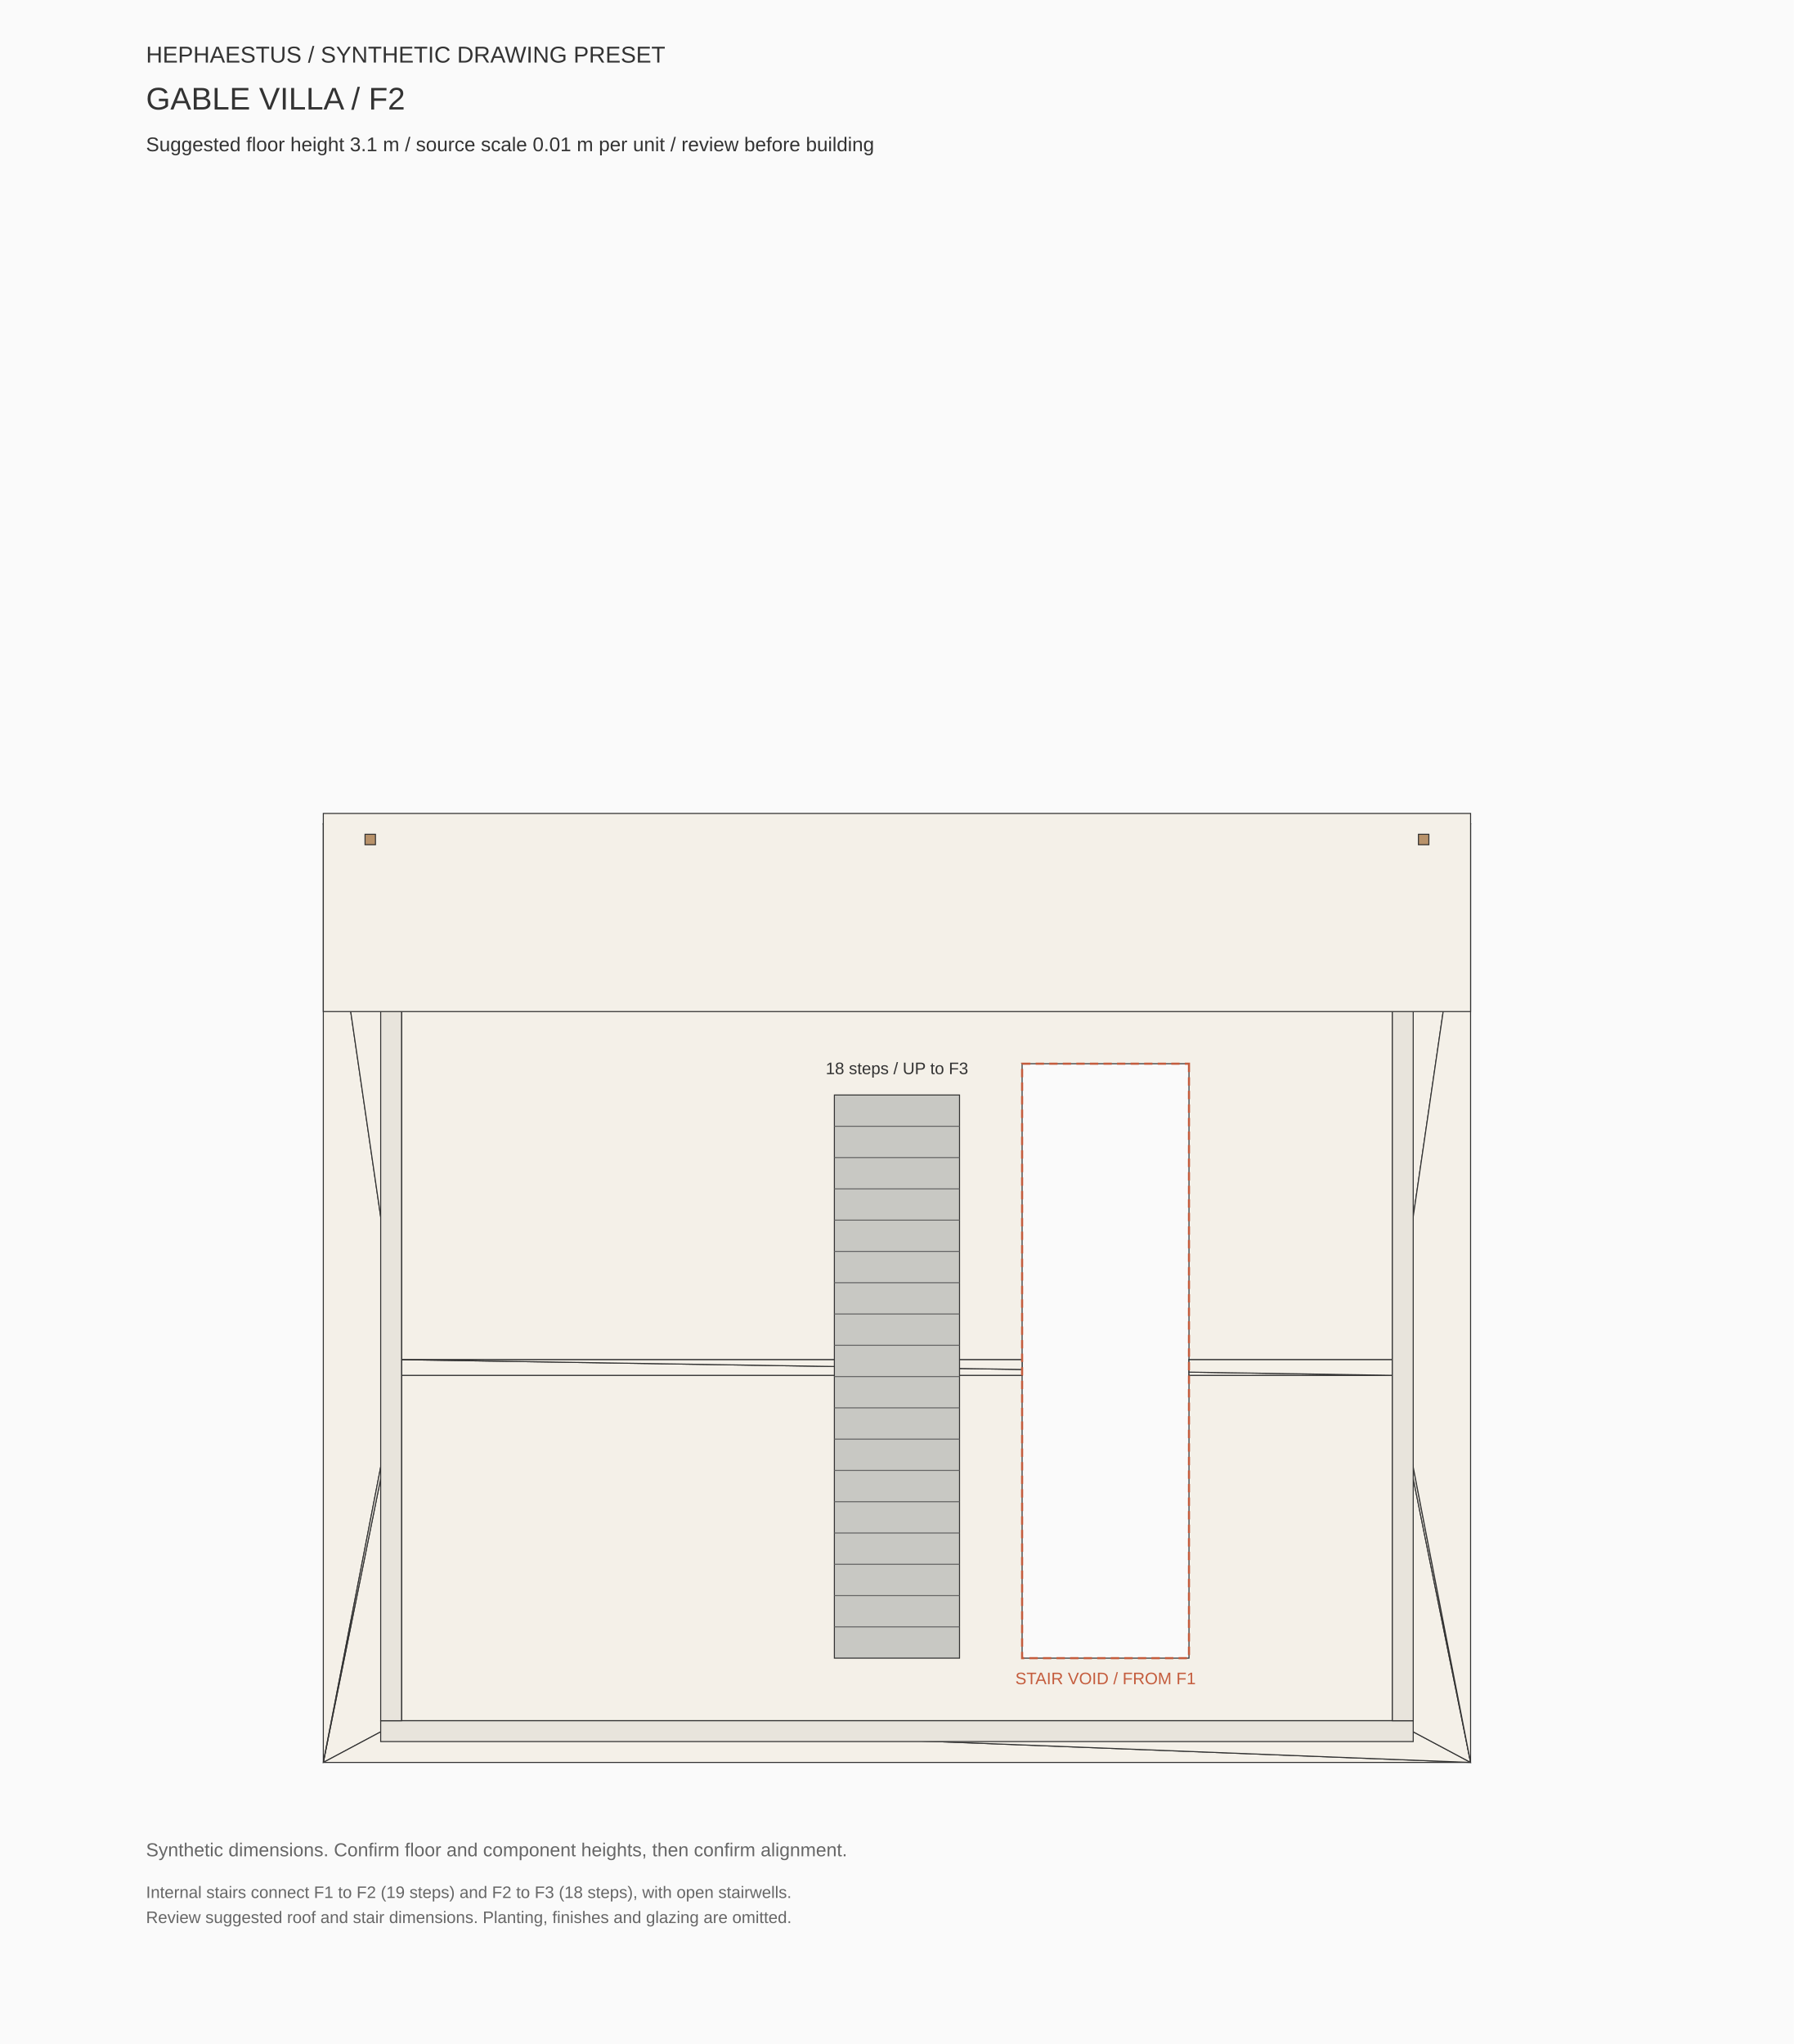
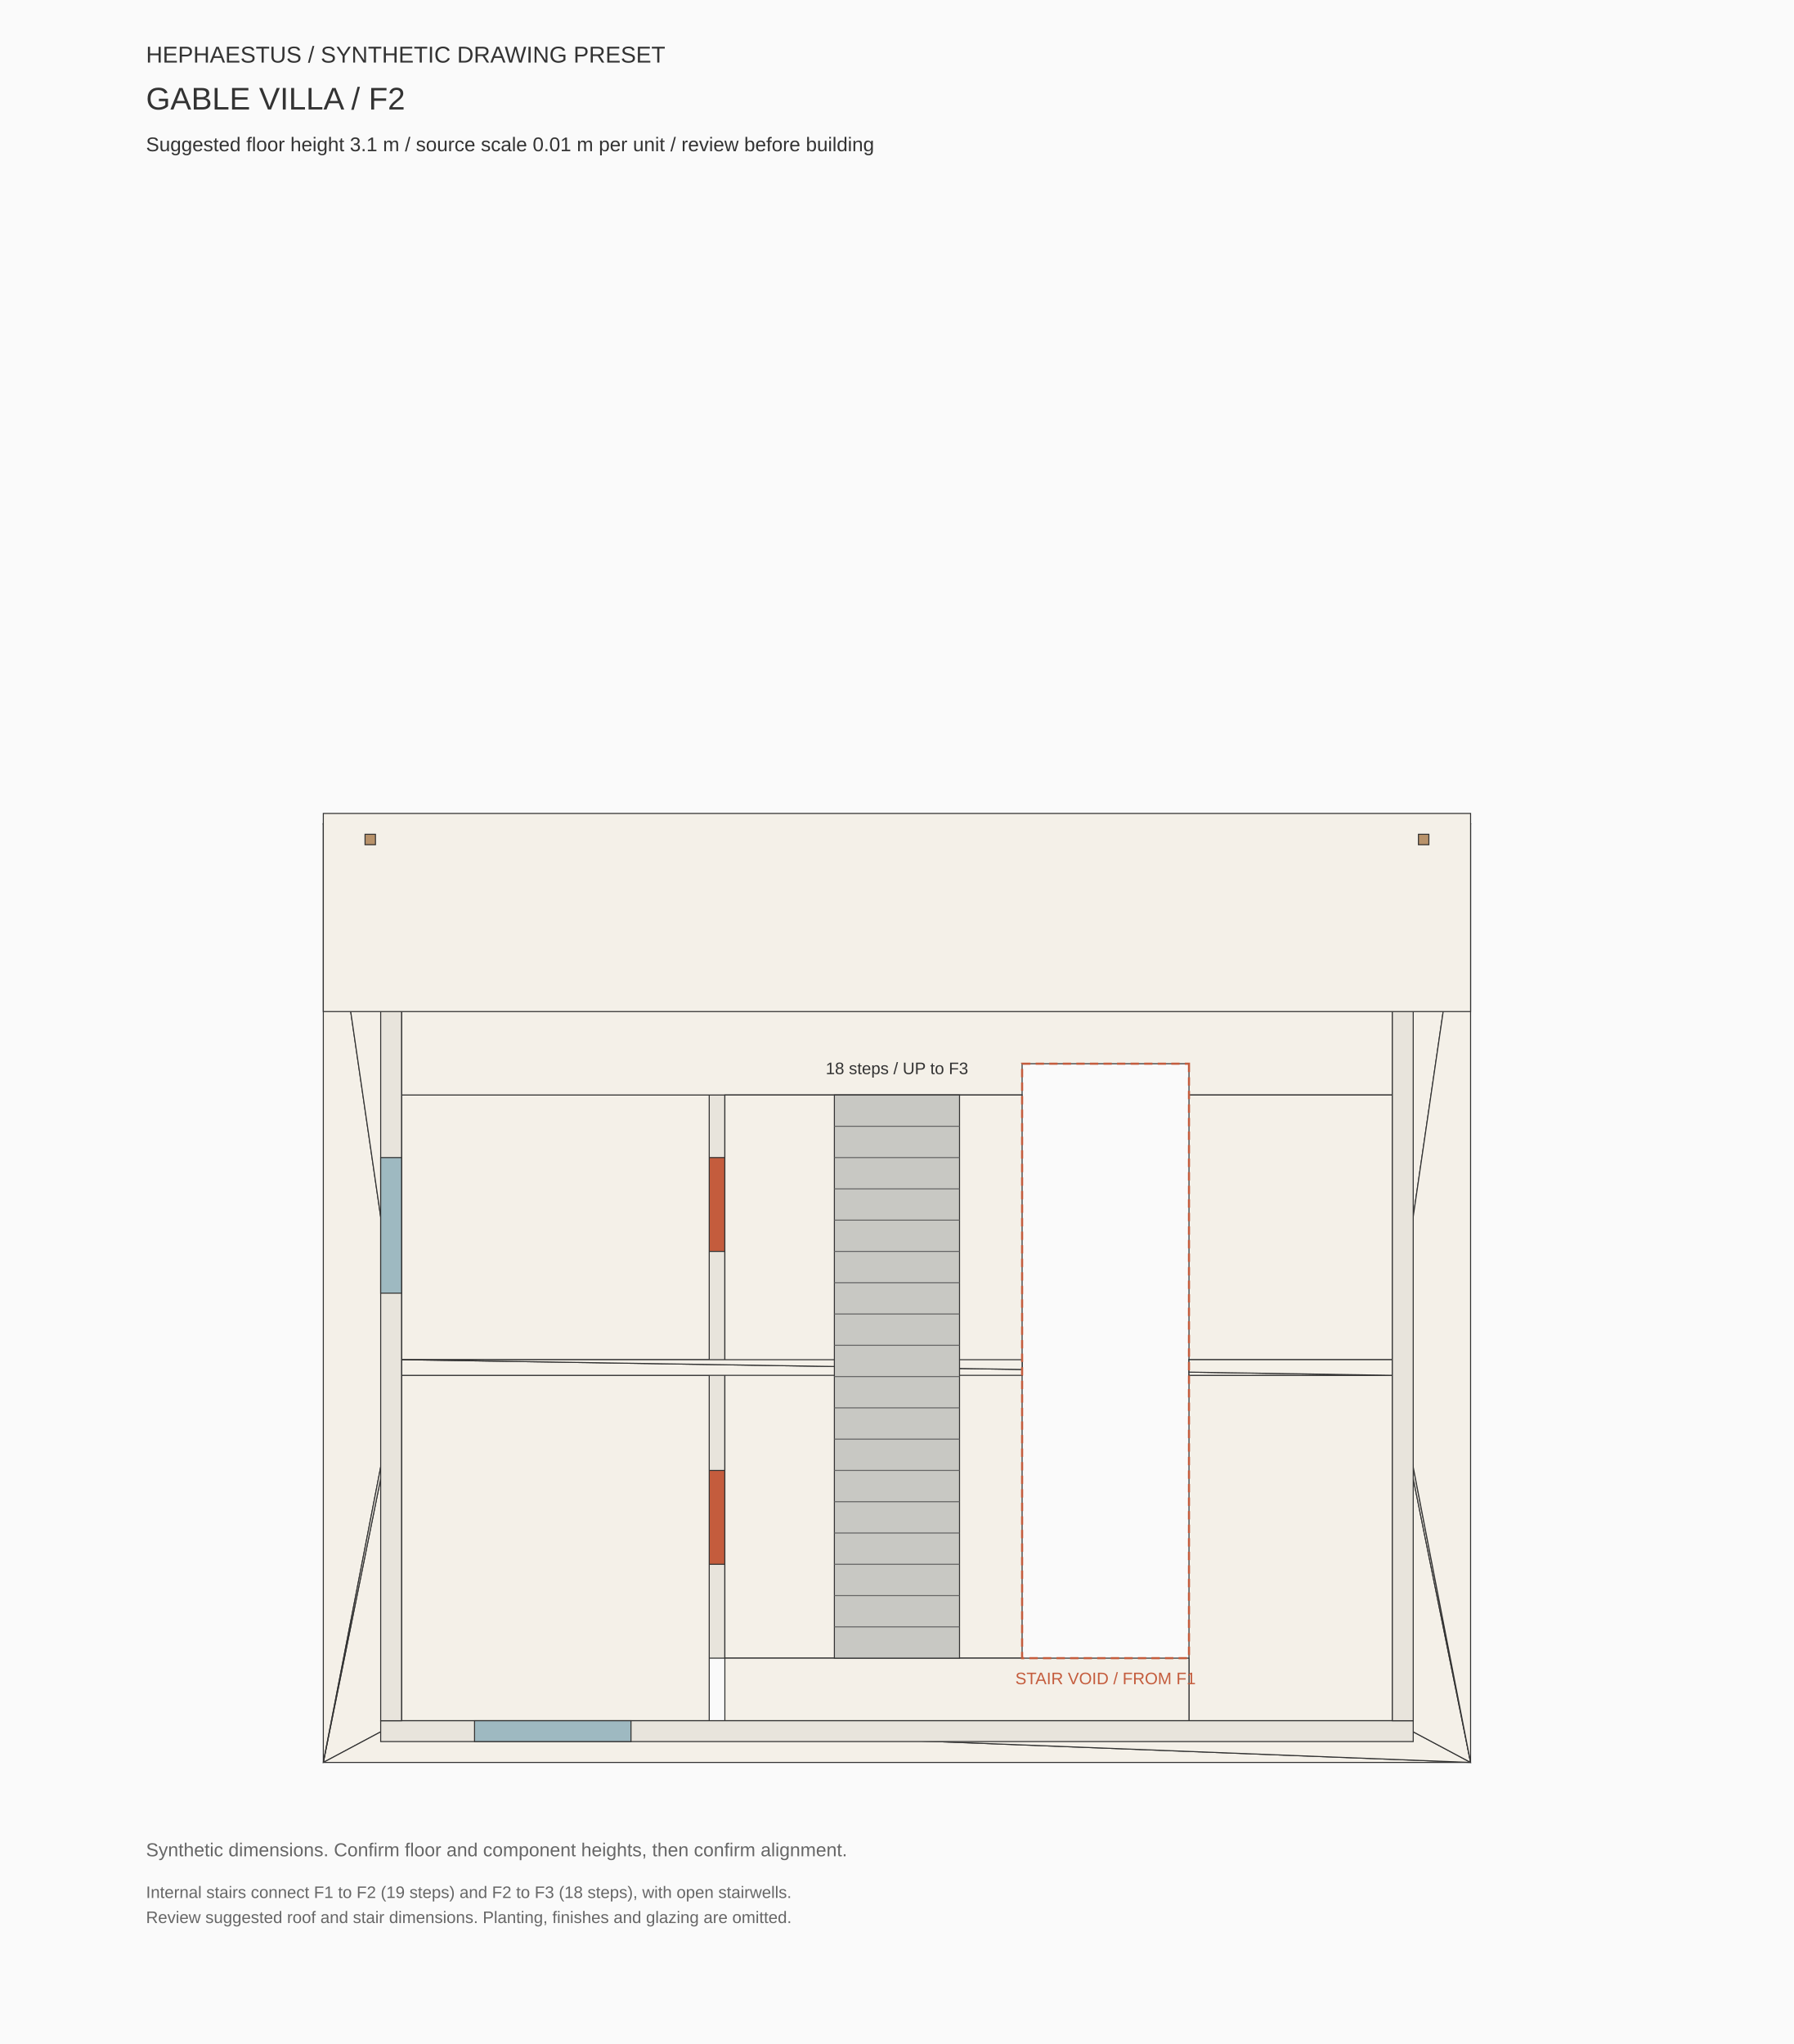
<svg xmlns="http://www.w3.org/2000/svg" width="1720" height="1960" viewBox="0 0 1720 1960">
  <rect width="1720" height="1960" fill="#fafafa" />
  <text x="140" y="60" fill="#333" font-family="Arial, sans-serif" font-size="22">HEPHAESTUS / SYNTHETIC DRAWING PRESET</text>
  <text x="140" y="105" fill="#333" font-family="Arial, sans-serif" font-size="30">GABLE VILLA / F2</text>
  <text x="140" y="145" fill="#333" font-family="Arial, sans-serif" font-size="19">Suggested floor height 3.1 m / source scale 0.01 m per unit / review before building</text>
  <g id="Floor-2" class="Floorplan">
    <g id="F2-front-facade-1" class="Wall Front_facade">
      <polygon points="365.000,926.000 1355.000,926.000 1355.000,946.000 365.000,946.000" fill="#e8e4dc" stroke="#333" stroke-width="1" />
    </g>
    <g id="F2-interior-partition-2" class="Wall Interior_partition">
-       <polygon points="385.000,1303.800 385.000,1318.800 780.000,1318.800 780.000,1303.800" fill="#e8e4dc" stroke="#333" stroke-width="1" />
+       <polygon points="385,1303.8 385,1318.8 680,1318.8 680,1303.8" fill="#e8e4dc" stroke="#333" stroke-width="1" />
      <polygon points="940.000,1303.800 940.000,1318.800 980.000,1318.800 980.000,1303.800" fill="#e8e4dc" stroke="#333" stroke-width="1" />
      <polygon points="1335.000,1318.800 1335.000,1303.800 1140.000,1303.800 1140.000,1318.800" fill="#e8e4dc" stroke="#333" stroke-width="1" />
    </g>
+     <g id="F2-bedroom-hall-wall" class="Wall Interior_partition">
+       <polygon points="680,1050 695,1050 695,1590 680,1590" fill="#e8e4dc" stroke="#333" stroke-width="1" />
+     </g>
    <g id="F2-interior-door-3" class="Door Interior_door">
-       <polygon points="690.000,1303.800 690.000,1318.800 600.000,1318.800 600.000,1303.800" fill="#c45c3d" stroke="#333" stroke-width="1" />
+       <polygon points="550,1303.8 640,1303.8 640,1318.8 550,1318.8" fill="#c45c3d" stroke="#333" stroke-width="1" />
    </g>
-     <g id="F2-rear-room-4" class="Space Rear_room">
-       <polygon points="385.000,1318.800 385.000,1650.000 1335.000,1650.000 1335.000,1318.800 1140.000,1318.800 1140.000,1590.000 980.000,1590.000 980.000,1318.800" fill="#f4f0e8" stroke="#333" stroke-width="1" />
+     <g id="F2-front-bedroom-door" class="Door Interior_door">
+       <polygon points="680,1110 695,1110 695,1200 680,1200" fill="#c45c3d" stroke="#333" stroke-width="1" />
    </g>
-     <g id="F2-living-room-5" class="Space Living_room">
-       <polygon points="1335.000,1303.800 1335.000,960.000 385.000,960.000 385.000,1303.800 980.000,1303.800 980.000,1020.000 1140.000,1020.000 1140.000,1303.800" fill="#f4f0e8" stroke="#333" stroke-width="1" />
+     <g id="F2-rear-bedroom-door" class="Door Interior_door">
+       <polygon points="680,1410 695,1410 695,1500 680,1500" fill="#c45c3d" stroke="#333" stroke-width="1" />
+     </g>
+     <g id="F2-right-landing-door" class="Door Interior_door">
+       <polygon points="1190,1303.8 1280,1303.8 1280,1318.8 1190,1318.8" fill="#c45c3d" stroke="#333" stroke-width="1" />
+     </g>
+     <g id="F2-rear-room-4" class="Space Rear_bedroom">
+       <polygon points="385,1318.8 680,1318.8 680,1650 385,1650" fill="#f4f0e8" stroke="#333" stroke-width="1" />
+     </g>
+     <g id="F2-living-room-5" class="Space Front_bedroom">
+       <polygon points="385,1050 680,1050 680,1303.8 385,1303.8" fill="#f4f0e8" stroke="#333" stroke-width="1" />
+     </g>
+     <g id="F2-front-landing" class="Space Stair_hall">
+       <polygon points="385,960 1335,960 1335,1050 1140,1050 1140,1020 980,1020 980,1050 385,1050" fill="#f4f0e8" stroke="#333" stroke-width="1" />
+     </g>
+     <g id="F2-stair-hall" class="Space Stair_hall">
+       <polygon points="695,1050 980,1050 980,1590 695,1590" fill="#f4f0e8" stroke="#333" stroke-width="1" />
+     </g>
+     <g id="F2-right-front-hall" class="Space Hall">
+       <polygon points="1140,1050 1335,1050 1335,1303.8 1140,1303.8" fill="#f4f0e8" stroke="#333" stroke-width="1" />
+     </g>
+     <g id="F2-right-rear-hall" class="Space Hall">
+       <polygon points="1140,1318.8 1335,1318.8 1335,1650 1140,1650" fill="#f4f0e8" stroke="#333" stroke-width="1" />
+     </g>
+     <g id="F2-rear-landing" class="Space Stair_hall">
+       <polygon points="695,1590 1140,1590 1140,1650 695,1650" fill="#f4f0e8" stroke="#333" stroke-width="1" />
    </g>
    <g id="F2-wide-balcony-plate-6" class="Space Wide_balcony_plate">
      <polygon points="1335.000,1318.800 1140.000,1315.721 1140.000,1318.800" fill="#f4f0e8" stroke="#333" stroke-width="1" />
      <polygon points="385.000,1303.800 385.000,1318.800 980.000,1318.800 980.000,1313.195" fill="#f4f0e8" stroke="#333" stroke-width="1" />
    </g>
    <g id="F2-wide-balcony-plate-7" class="Space Wide_balcony_plate">
      <polygon points="310.000,1690.000 385.000,1318.800 385.000,1650.000" fill="#f4f0e8" stroke="#333" stroke-width="1" />
    </g>
    <g id="F2-wide-balcony-plate-8" class="Space Wide_balcony_plate">
      <polygon points="385.000,1303.800 310.000,1690.000 310.000,790.000" fill="#f4f0e8" stroke="#333" stroke-width="1" />
    </g>
    <g id="F2-wide-balcony-plate-9" class="Space Wide_balcony_plate">
      <polygon points="1335.000,1318.800 1335.000,1303.800 1140.000,1303.800 1140.000,1315.721" fill="#f4f0e8" stroke="#333" stroke-width="1" />
      <polygon points="385.000,1303.800 980.000,1313.195 980.000,1303.800" fill="#f4f0e8" stroke="#333" stroke-width="1" />
    </g>
    <g id="F2-wide-balcony-plate-10" class="Space Wide_balcony_plate">
      <polygon points="310.000,1690.000 385.000,1303.800 385.000,1318.800" fill="#f4f0e8" stroke="#333" stroke-width="1" />
    </g>
    <g id="F2-wide-balcony-plate-11" class="Space Wide_balcony_plate">
      <polygon points="1410.000,1690.000 310.000,1690.000 385.000,1650.000" fill="#f4f0e8" stroke="#333" stroke-width="1" />
    </g>
    <g id="F2-wide-balcony-plate-12" class="Space Wide_balcony_plate">
      <polygon points="385.000,960.000 385.000,1303.800 310.000,790.000" fill="#f4f0e8" stroke="#333" stroke-width="1" />
    </g>
    <g id="F2-wide-balcony-plate-13" class="Space Wide_balcony_plate">
      <polygon points="1410.000,1690.000 385.000,1650.000 1335.000,1650.000" fill="#f4f0e8" stroke="#333" stroke-width="1" />
    </g>
    <g id="F2-wide-balcony-plate-14" class="Space Wide_balcony_plate">
      <polygon points="1335.000,960.000 385.000,960.000 310.000,790.000" fill="#f4f0e8" stroke="#333" stroke-width="1" />
    </g>
    <g id="F2-wide-balcony-plate-15" class="Space Wide_balcony_plate">
      <polygon points="1335.000,1318.800 1410.000,1690.000 1335.000,1650.000" fill="#f4f0e8" stroke="#333" stroke-width="1" />
    </g>
    <g id="F2-wide-balcony-plate-16" class="Space Wide_balcony_plate">
      <polygon points="1335.000,960.000 310.000,790.000 1410.000,790.000" fill="#f4f0e8" stroke="#333" stroke-width="1" />
    </g>
    <g id="F2-wide-balcony-plate-17" class="Space Wide_balcony_plate">
      <polygon points="1335.000,1303.800 1410.000,1690.000 1335.000,1318.800" fill="#f4f0e8" stroke="#333" stroke-width="1" />
    </g>
    <g id="F2-wide-balcony-plate-18" class="Space Wide_balcony_plate">
      <polygon points="1335.000,1303.800 1335.000,960.000 1410.000,790.000" fill="#f4f0e8" stroke="#333" stroke-width="1" />
    </g>
    <g id="F2-wide-balcony-plate-19" class="Space Wide_balcony_plate">
      <polygon points="1410.000,1690.000 1335.000,1303.800 1410.000,790.000" fill="#f4f0e8" stroke="#333" stroke-width="1" />
    </g>
    <g id="F2-rear-wall-20" class="Wall Rear_wall">
      <polygon points="365.000,1650.000 1355.000,1650.000 1355.000,1670.000 365.000,1670.000" fill="#e8e4dc" stroke="#333" stroke-width="1" />
    </g>
    <g id="F2-side-wall-21" class="Wall Side_wall">
      <polygon points="385.000,1650.000 365.000,1650.000 365.000,946.000 385.000,946.000 385.000,1303.800 385.000,1318.800" fill="#e8e4dc" stroke="#333" stroke-width="1" />
    </g>
    <g id="F2-side-wall-22" class="Wall Side_wall">
      <polygon points="1355.000,1650.000 1335.000,1650.000 1335.000,1318.800 1335.000,1303.800 1335.000,946.000 1355.000,946.000" fill="#e8e4dc" stroke="#333" stroke-width="1" />
    </g>
    <g id="F2-facade-opening-23" class="Window Facade_opening">
-       <polygon points="410.000,946.000 1310.000,946.000 1310.000,926.000 410.000,926.000" fill="#9eb9c1" stroke="#333" stroke-width="1" />
+       <polygon points="455,926 610,926 610,946 455,946" fill="#9eb9c1" stroke="#333" stroke-width="1" />
+     </g>
+     <g id="F2-balcony-door" class="Door Balcony_entry">
+       <polygon points="745,926 835,926 835,946 745,946" fill="#c45c3d" stroke="#333" stroke-width="1" />
+     </g>
+     <g id="F2-front-right-window" class="Window Facade_opening">
+       <polygon points="1180,926 1300,926 1300,946 1180,946" fill="#9eb9c1" stroke="#333" stroke-width="1" />
+     </g>
+     <g id="F2-front-bedroom-window" class="Window Side_opening">
+       <polygon points="365,1110 385,1110 385,1240 365,1240" fill="#9eb9c1" stroke="#333" stroke-width="1" />
+     </g>
+     <g id="F2-rear-bedroom-window" class="Window Rear_opening">
+       <polygon points="455,1650 605,1650 605,1670 455,1670" fill="#9eb9c1" stroke="#333" stroke-width="1" />
    </g>
    <g id="F2-balcony-parapet-24" class="Wall Balcony_parapet">
      <polygon points="350.000,800.500 1370.000,800.500 1370.000,805.000 350.000,805.000" fill="#e8e4dc" stroke="#333" stroke-width="1" />
    </g>
    <g id="F2-balcony-parapet-25" class="Wall Balcony_parapet">
      <polygon points="354.500,905.000 350.000,905.000 350.000,805.000 354.500,805.000" fill="#e8e4dc" stroke="#333" stroke-width="1" />
    </g>
    <g id="F2-balcony-parapet-26" class="Wall Balcony_parapet">
      <polygon points="1370.000,905.000 1365.500,905.000 1365.500,805.000 1370.000,805.000" fill="#e8e4dc" stroke="#333" stroke-width="1" />
    </g>
    <g id="F2-balcony-canopy-27" class="Space Balcony_canopy">
      <polygon points="310.000,780.000 1410.000,780.000 1410.000,970.000 310.000,970.000" fill="#f4f0e8" stroke="#333" stroke-width="1" />
    </g>
    <g id="F2-canopy-post-28" class="Column Canopy_post">
      <polygon points="350.000,810.000 360.000,810.000 360.000,800.000 350.000,800.000" fill="#b8926a" stroke="#333" stroke-width="1" />
    </g>
    <g id="F2-canopy-post-29" class="Column Canopy_post">
      <polygon points="1360.000,810.000 1370.000,810.000 1370.000,800.000 1360.000,800.000" fill="#b8926a" stroke="#333" stroke-width="1" />
    </g>
    <g id="F2-interior-stair-30" class="Stair Interior_stair" data-direction="0,-1" data-steps="18">
      <polygon fill="#c8c8c3" stroke="#333" stroke-width="1" points="920.000,1050.000 920.000,1590.000 800.000,1590.000 800.000,1050.000" />
      <line x1="800" x2="920" y1="1080.000" y2="1080.000" stroke="#666" stroke-width="1" />
      <line x1="800" x2="920" y1="1110.000" y2="1110.000" stroke="#666" stroke-width="1" />
      <line x1="800" x2="920" y1="1140.000" y2="1140.000" stroke="#666" stroke-width="1" />
      <line x1="800" x2="920" y1="1170.000" y2="1170.000" stroke="#666" stroke-width="1" />
      <line x1="800" x2="920" y1="1200.000" y2="1200.000" stroke="#666" stroke-width="1" />
      <line x1="800" x2="920" y1="1230.000" y2="1230.000" stroke="#666" stroke-width="1" />
      <line x1="800" x2="920" y1="1260.000" y2="1260.000" stroke="#666" stroke-width="1" />
      <line x1="800" x2="920" y1="1290.000" y2="1290.000" stroke="#666" stroke-width="1" />
      <line x1="800" x2="920" y1="1320.000" y2="1320.000" stroke="#666" stroke-width="1" />
      <line x1="800" x2="920" y1="1350.000" y2="1350.000" stroke="#666" stroke-width="1" />
      <line x1="800" x2="920" y1="1380.000" y2="1380.000" stroke="#666" stroke-width="1" />
      <line x1="800" x2="920" y1="1410.000" y2="1410.000" stroke="#666" stroke-width="1" />
      <line x1="800" x2="920" y1="1440.000" y2="1440.000" stroke="#666" stroke-width="1" />
      <line x1="800" x2="920" y1="1470.000" y2="1470.000" stroke="#666" stroke-width="1" />
      <line x1="800" x2="920" y1="1500.000" y2="1500.000" stroke="#666" stroke-width="1" />
      <line x1="800" x2="920" y1="1530.000" y2="1530.000" stroke="#666" stroke-width="1" />
      <line x1="800" x2="920" y1="1560.000" y2="1560.000" stroke="#666" stroke-width="1" />
      <text x="860.0" y="1030" font-family="Arial, sans-serif" font-size="16" fill="#333" text-anchor="middle">18 steps / UP to F3</text>
    </g>
    <g id="F2-stair-void">
      <polygon fill="none" stroke="#c45c3d" stroke-width="2" stroke-dasharray="8 5" points="1140.000,1020.000 1140.000,1590.000 980.000,1590.000 980.000,1020.000" />
      <text x="1060.0" y="1615.0" font-family="Arial, sans-serif" font-size="16" fill="#c45c3d" text-anchor="middle">STAIR VOID / FROM F1</text>
    </g>
  </g>
  <text x="140" y="1780" fill="#666" font-family="Arial, sans-serif" font-size="18">Synthetic dimensions. Confirm floor and component heights, then confirm alignment.</text>
  <text x="140" y="1820" fill="#666" font-family="Arial, sans-serif" font-size="16">Internal stairs connect F1 to F2 (19 steps) and F2 to F3 (18 steps), with open stairwells.</text>
  <text x="140" y="1844" fill="#666" font-family="Arial, sans-serif" font-size="16">Review suggested roof and stair dimensions. Planting, finishes and glazing are omitted.</text>
</svg>
